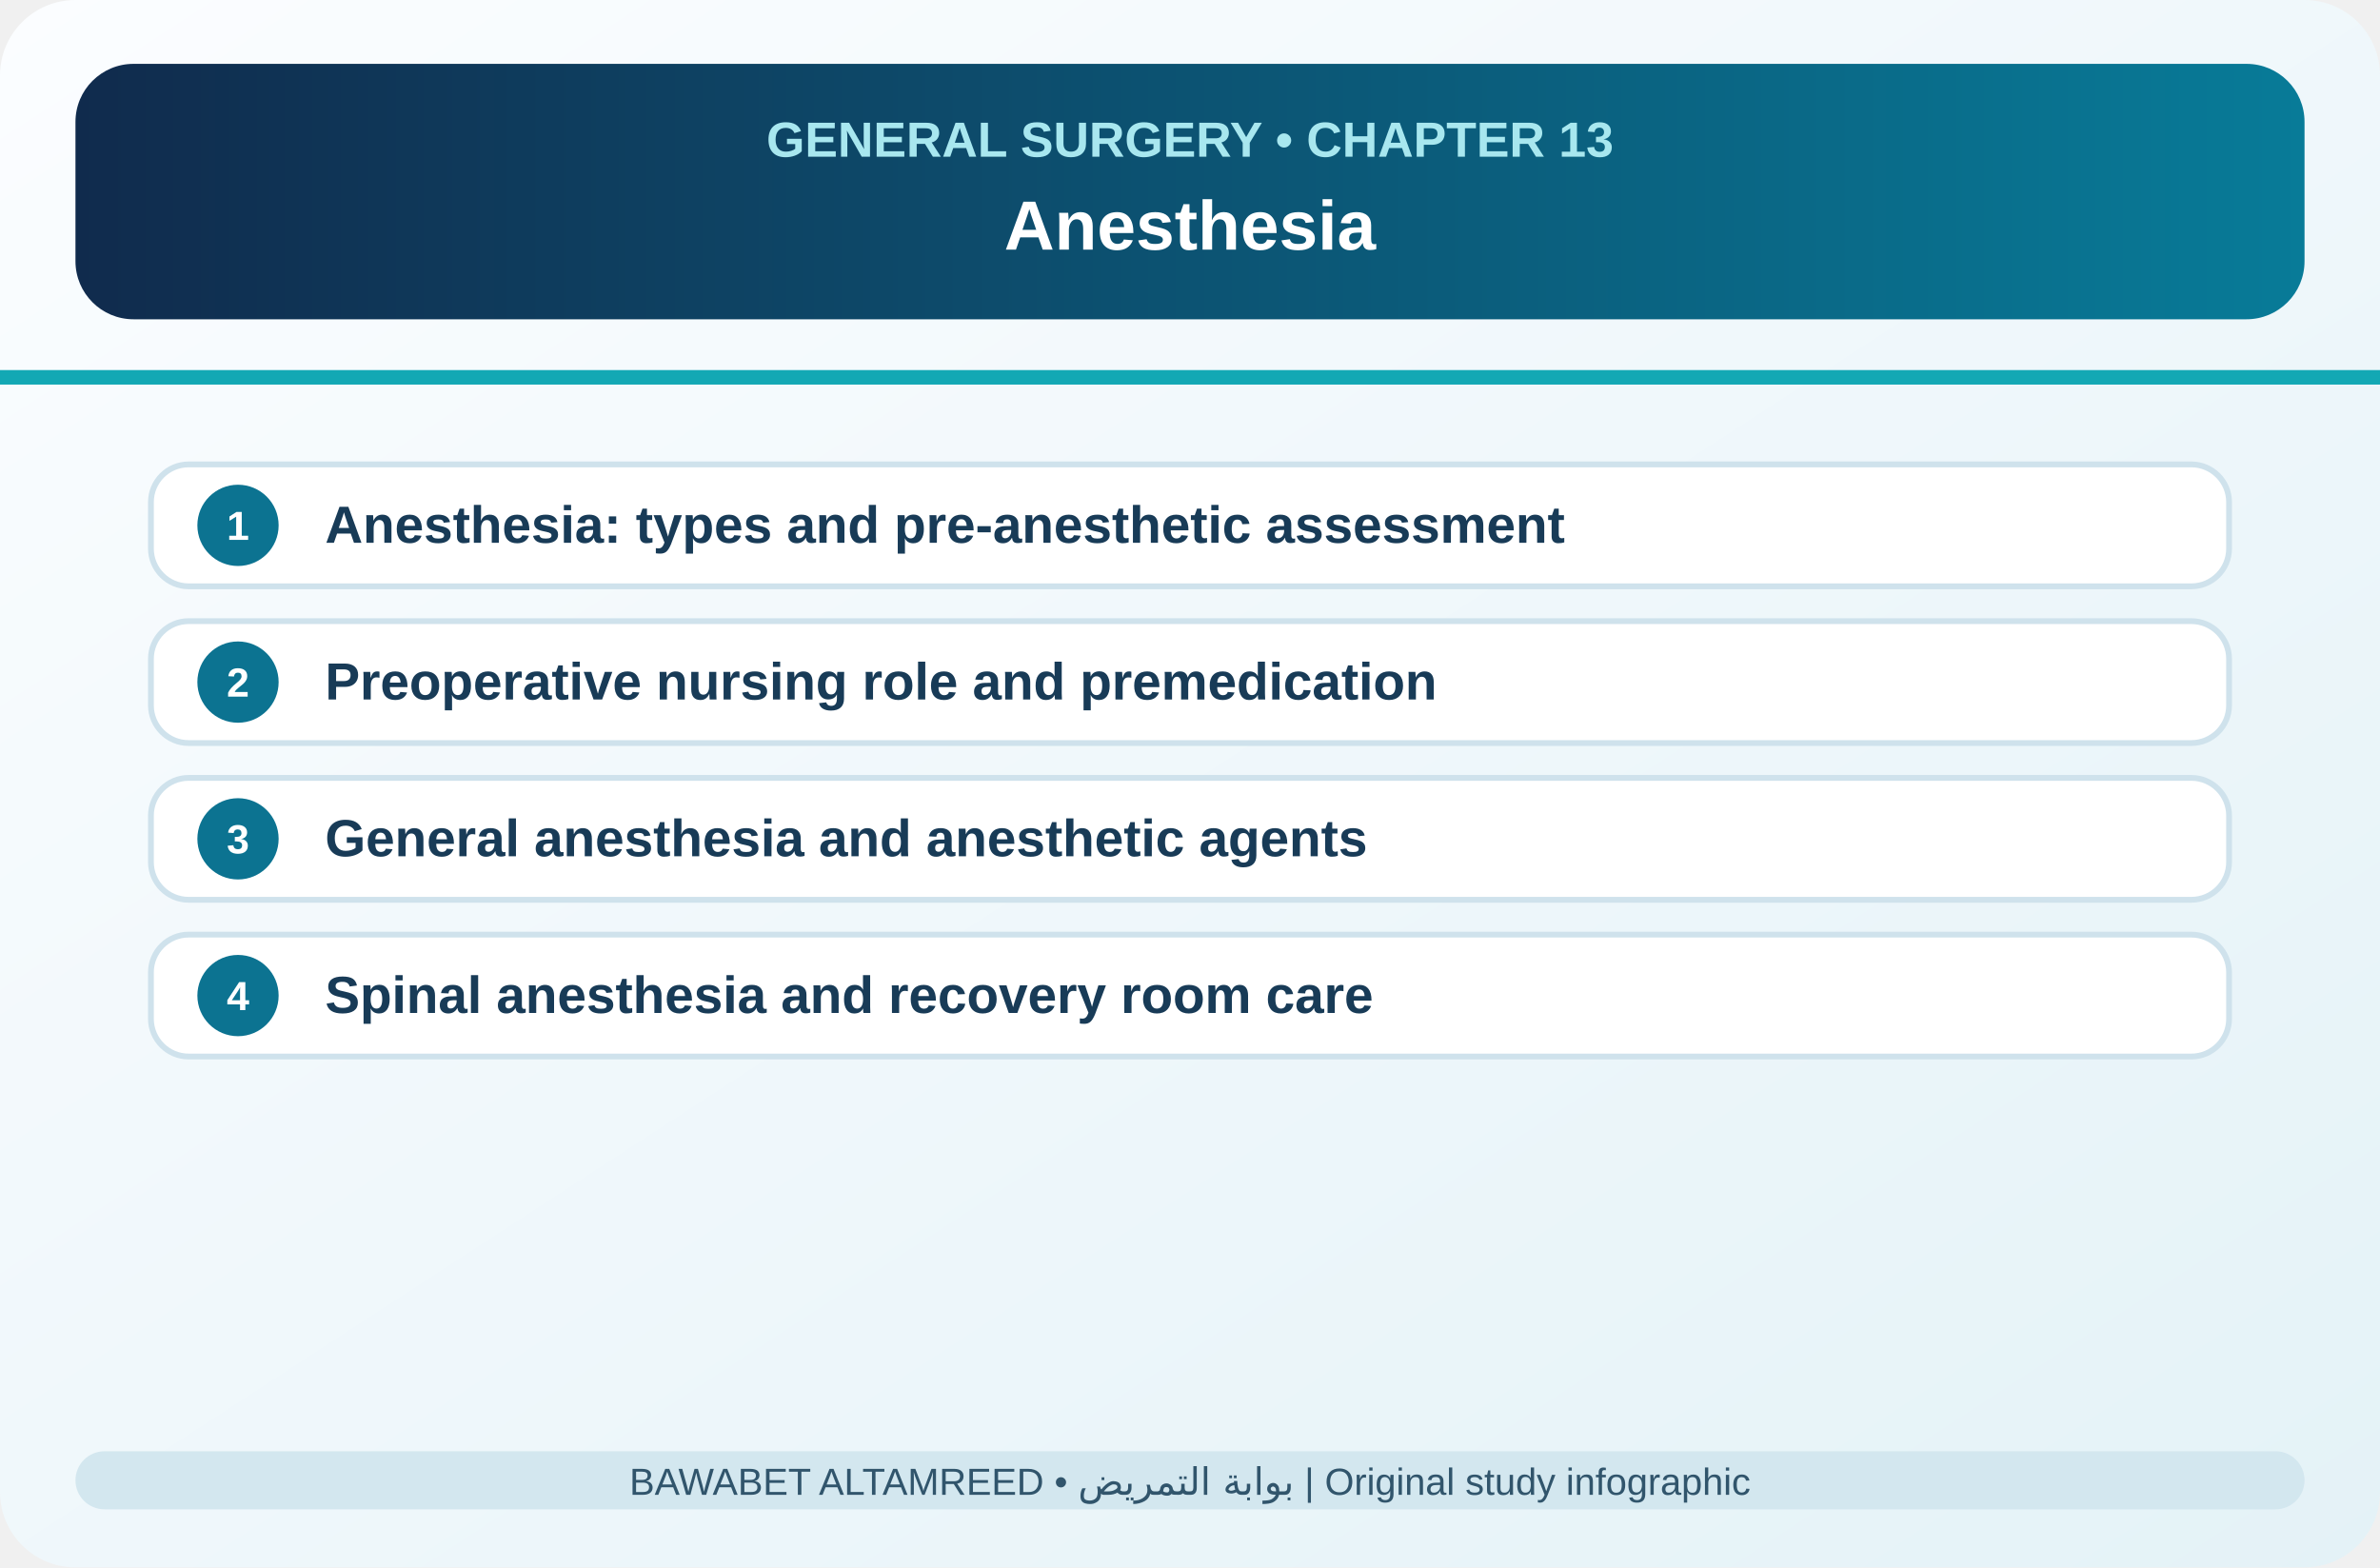
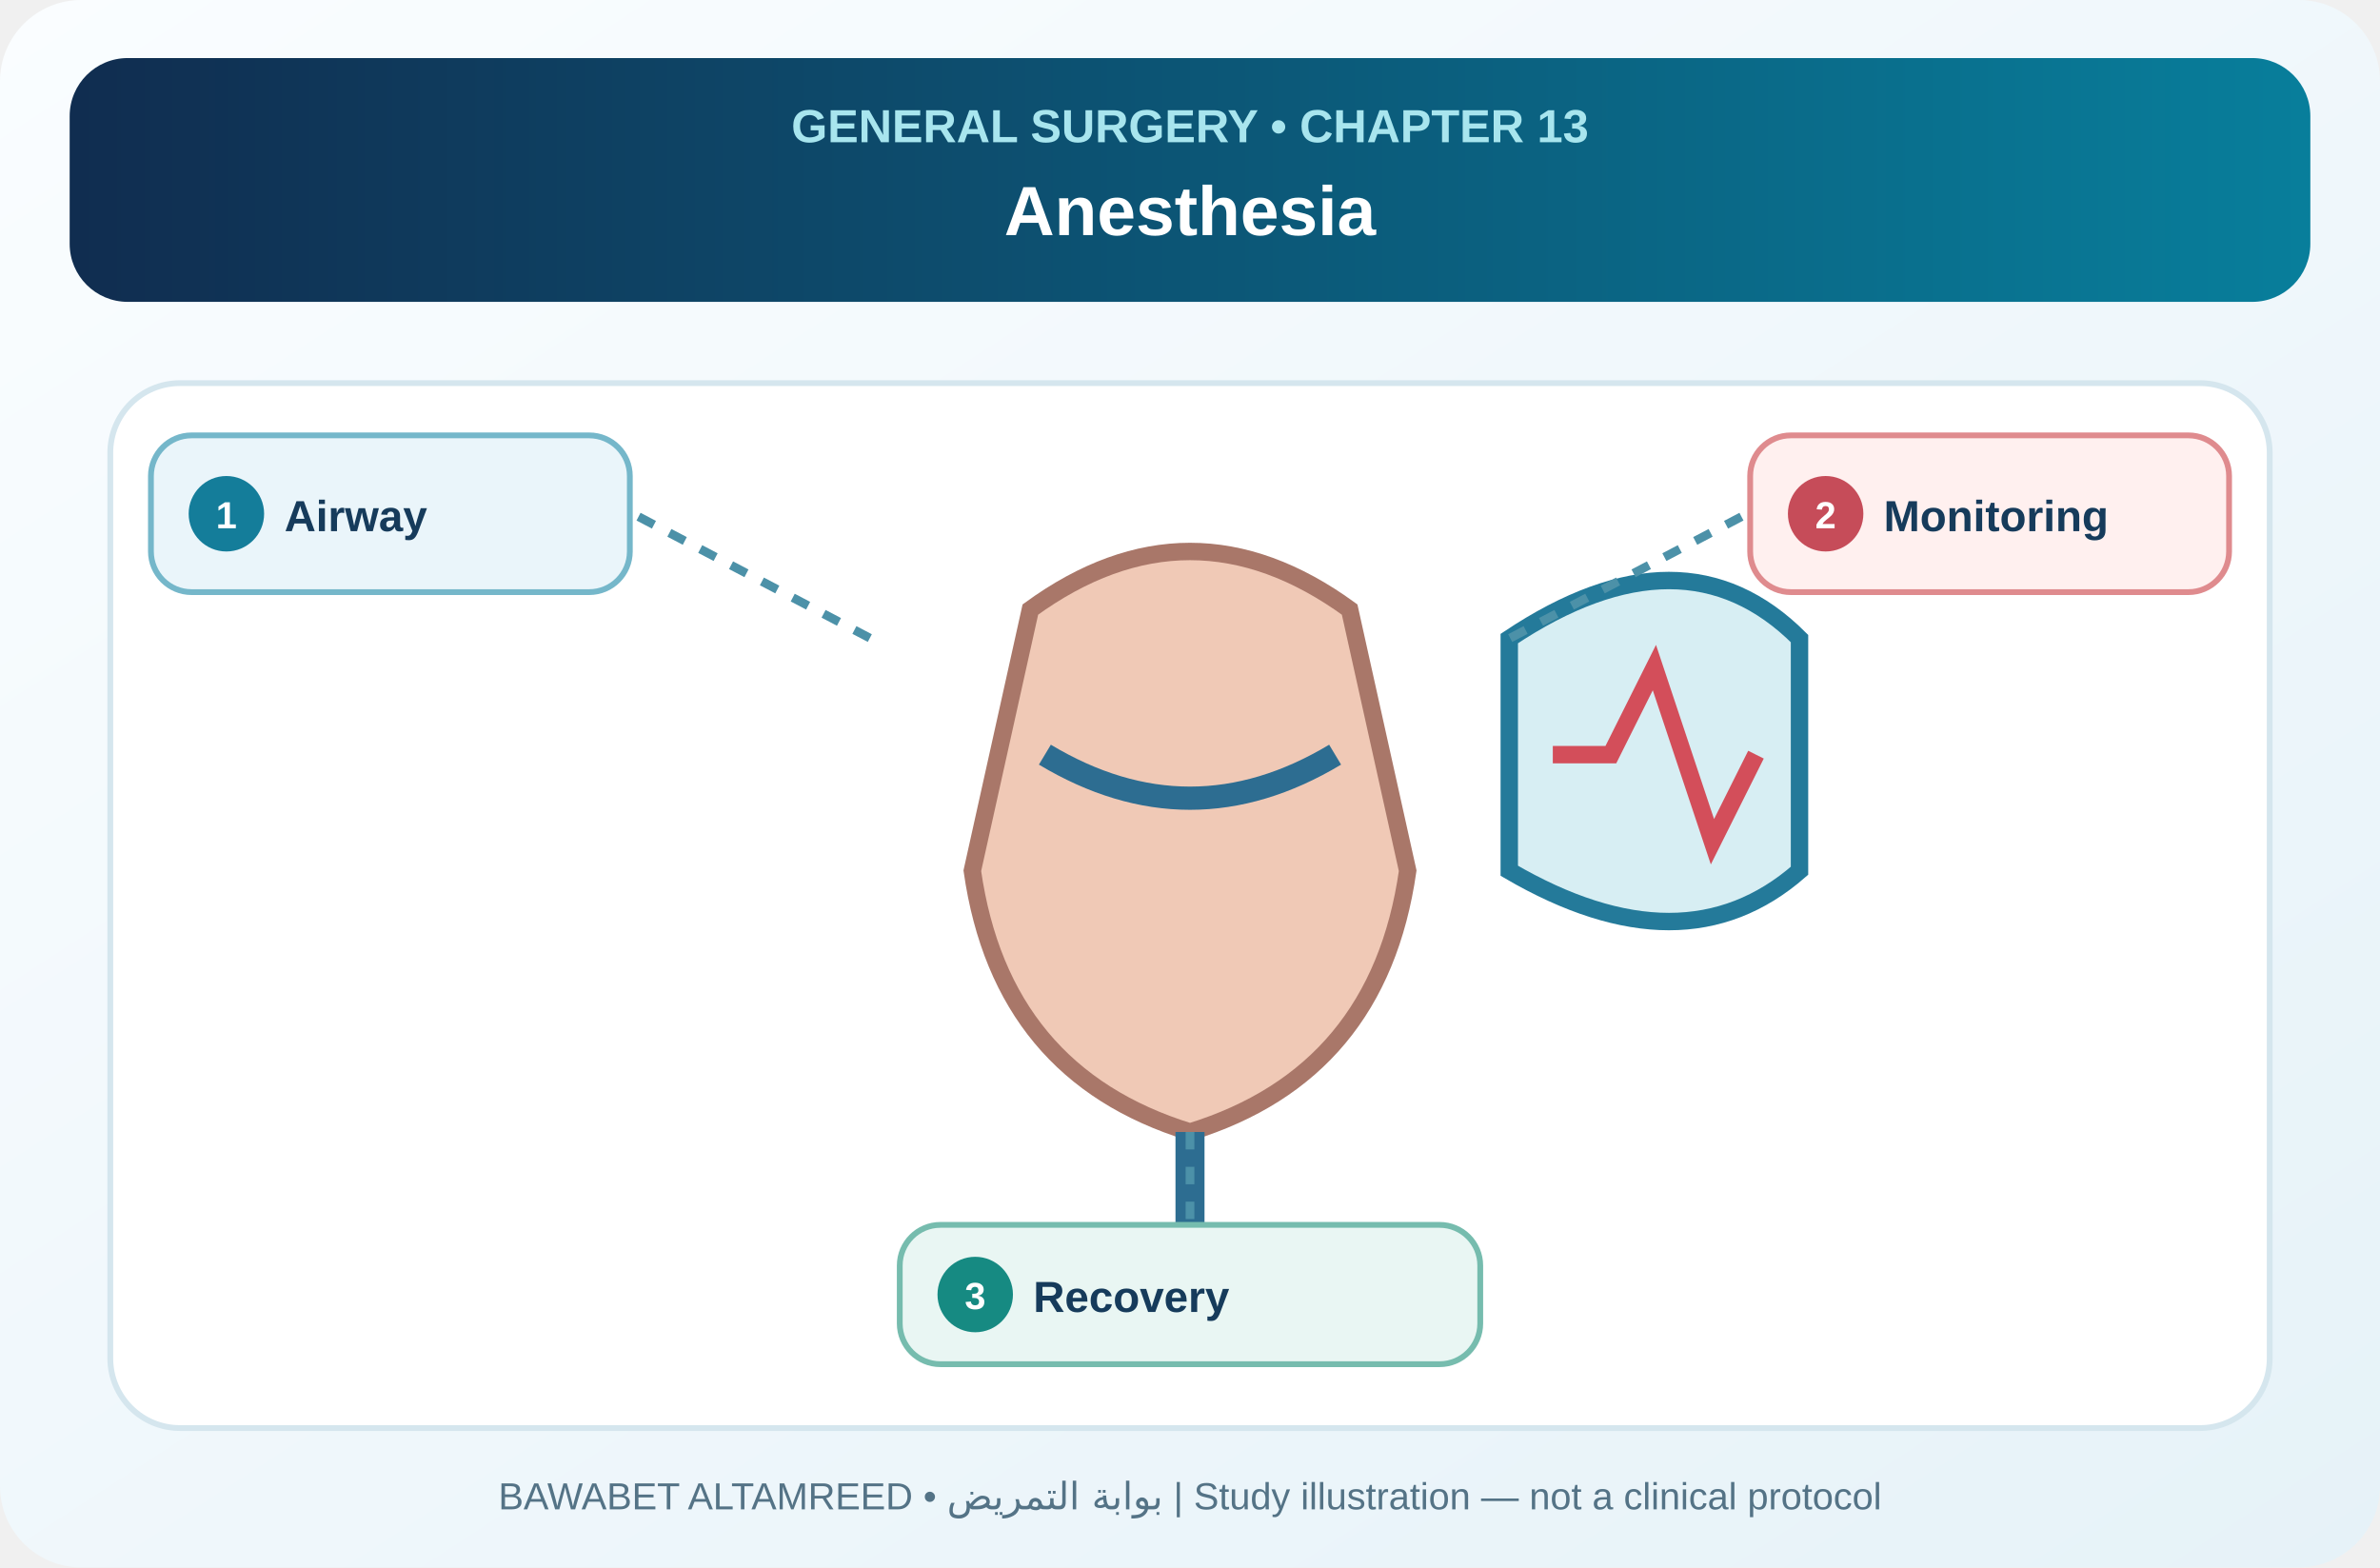
- <svg xmlns="http://www.w3.org/2000/svg" viewBox="0 0 820 540" role="img" aria-labelledby="t">
+ <svg xmlns="http://www.w3.org/2000/svg" viewBox="0 0 820 540" role="img" aria-labelledby="title desc">
  <defs>
    <linearGradient id="bg" x2="1" y2="1">
-       <stop stop-color="#fbfdff" />
-       <stop offset="1" stop-color="#e4f2f7" />
+       <stop stop-color="#fafdff" />
+       <stop offset="1" stop-color="#e6f2f8" />
    </linearGradient>
-     <linearGradient id="nav">
-       <stop stop-color="#102b4d" />
-       <stop offset="1" stop-color="#087b98" />
+     <linearGradient id="head">
+       <stop stop-color="#102d50" />
+       <stop offset="1" stop-color="#087e9b" />
    </linearGradient>
  </defs>
-   <rect width="820" height="540" rx="26" fill="url(#bg)" />
-   <rect x="26" y="22" width="768" height="88" rx="20" fill="url(#nav)" />
-   <text x="410" y="54" fill="#a8e7ef" text-anchor="middle" font-family="Arial" font-size="17" font-weight="700">GENERAL SURGERY • CHAPTER 13</text>
-   <text x="410" y="86" fill="#fff" text-anchor="middle" font-family="Arial" font-size="24" font-weight="700">Anesthesia</text>
-   <path d="M0 130H820" stroke="#13a8b4" stroke-width="5" />
-   <rect x="52" y="160" width="716" height="42" rx="13" fill="#fff" stroke="#cfe2ec" stroke-width="2" />
-   <circle cx="82" cy="181" r="14" fill="#0c7391" />
-   <text x="82" y="186" fill="#fff" text-anchor="middle" font-family="Arial" font-size="14" font-weight="700">1</text>
-   <text x="112" y="187" fill="#183b57" font-family="Arial" font-size="18" font-weight="700">Anesthesia: types and pre-anesthetic assessment</text>
-   <rect x="52" y="214" width="716" height="42" rx="13" fill="#fff" stroke="#cfe2ec" stroke-width="2" />
-   <circle cx="82" cy="235" r="14" fill="#0c7391" />
-   <text x="82" y="240" fill="#fff" text-anchor="middle" font-family="Arial" font-size="14" font-weight="700">2</text>
-   <text x="112" y="241" fill="#183b57" font-family="Arial" font-size="18" font-weight="700">Preoperative nursing role and premedication</text>
-   <rect x="52" y="268" width="716" height="42" rx="13" fill="#fff" stroke="#cfe2ec" stroke-width="2" />
-   <circle cx="82" cy="289" r="14" fill="#0c7391" />
-   <text x="82" y="294" fill="#fff" text-anchor="middle" font-family="Arial" font-size="14" font-weight="700">3</text>
-   <text x="112" y="295" fill="#183b57" font-family="Arial" font-size="18" font-weight="700">General anesthesia and anesthetic agents</text>
-   <rect x="52" y="322" width="716" height="42" rx="13" fill="#fff" stroke="#cfe2ec" stroke-width="2" />
-   <circle cx="82" cy="343" r="14" fill="#0c7391" />
-   <text x="82" y="348" fill="#fff" text-anchor="middle" font-family="Arial" font-size="14" font-weight="700">4</text>
-   <text x="112" y="349" fill="#183b57" font-family="Arial" font-size="18" font-weight="700">Spinal anesthesia and recovery room care</text>
-   <rect x="26" y="500" width="768" height="20" rx="10" fill="#d3e7ef" />
-   <text x="410" y="515" fill="#31556c" text-anchor="middle" font-family="Arial" font-size="13">BAWABET ALTAMREED • بوابة التمريض | Original study infographic</text>
+   <rect width="820" height="540" rx="28" fill="url(#bg)" />
+   <rect x="24" y="20" width="772" height="84" rx="20" fill="url(#head)" />
+   <text x="410" y="49" fill="#a8e5ee" font-family="Arial,sans-serif" font-size="16" font-weight="700" text-anchor="middle">GENERAL SURGERY • CHAPTER 13</text>
+   <text x="410" y="81" fill="#fff" font-family="Arial,sans-serif" font-size="24" font-weight="700" text-anchor="middle">Anesthesia</text>
+   <rect x="38" y="132" width="744" height="360" rx="24" fill="#fff" stroke="#d5e6ee" stroke-width="2" />
+   <g>
+     <path d="M355 210Q410 170 465 210L485 300Q475 370 410 390Q345 370 335 300Z" fill="#f0c9b6" stroke="#a97769" stroke-width="6" />
+     <path d="M360 260Q410 290 460 260" stroke="#2d6d91" stroke-width="8" fill="none" />
+     <path d="M410 390V430" stroke="#2d6d91" stroke-width="10" />
+     <path d="M520 220Q580 180 620 220L620 300Q580 335 520 300Z" fill="#d7eef3" stroke="#247a9a" stroke-width="6" />
+     <path d="M535 260L555 260L570 230L590 290L605 260" stroke="#d34e5a" stroke-width="6" fill="none" />
+   </g>
+   <g font-family="Arial,sans-serif" font-weight="700">
+     <rect x="52" y="150" width="165" height="54" rx="14" fill="#eaf5fa" stroke="#75b7ca" stroke-width="2" />
+     <circle cx="78" cy="177" r="13" fill="#147d9a" />
+     <text x="78" y="182" font-size="13" fill="#fff" text-anchor="middle">1</text>
+     <text x="98" y="183" font-size="15" fill="#163b5b">Airway</text>
+     <rect x="603" y="150" width="165" height="54" rx="14" fill="#fff0ef" stroke="#df8b8e" stroke-width="2" />
+     <circle cx="629" cy="177" r="13" fill="#c64c59" />
+     <text x="629" y="182" font-size="13" fill="#fff" text-anchor="middle">2</text>
+     <text x="649" y="183" font-size="15" fill="#163b5b">Monitoring</text>
+     <rect x="310" y="422" width="200" height="48" rx="14" fill="#e9f6f3" stroke="#76bcae" stroke-width="2" />
+     <circle cx="336" cy="446" r="13" fill="#168a82" />
+     <text x="336" y="451" font-size="13" fill="#fff" text-anchor="middle">3</text>
+     <text x="356" y="452" font-size="15" fill="#163b5b">Recovery</text>
+   </g>
+   <path d="M220 178L300 220M600 178L520 220M410 420V390" stroke="#4c91a8" stroke-width="3" stroke-dasharray="6 6" fill="none" />
+   <text x="410" y="520" text-anchor="middle" font-family="Arial,sans-serif" font-size="13" fill="#547386">BAWABET ALTAMREED • بوابة التمريض | Study illustration — not a clinical protocol</text>
</svg>
